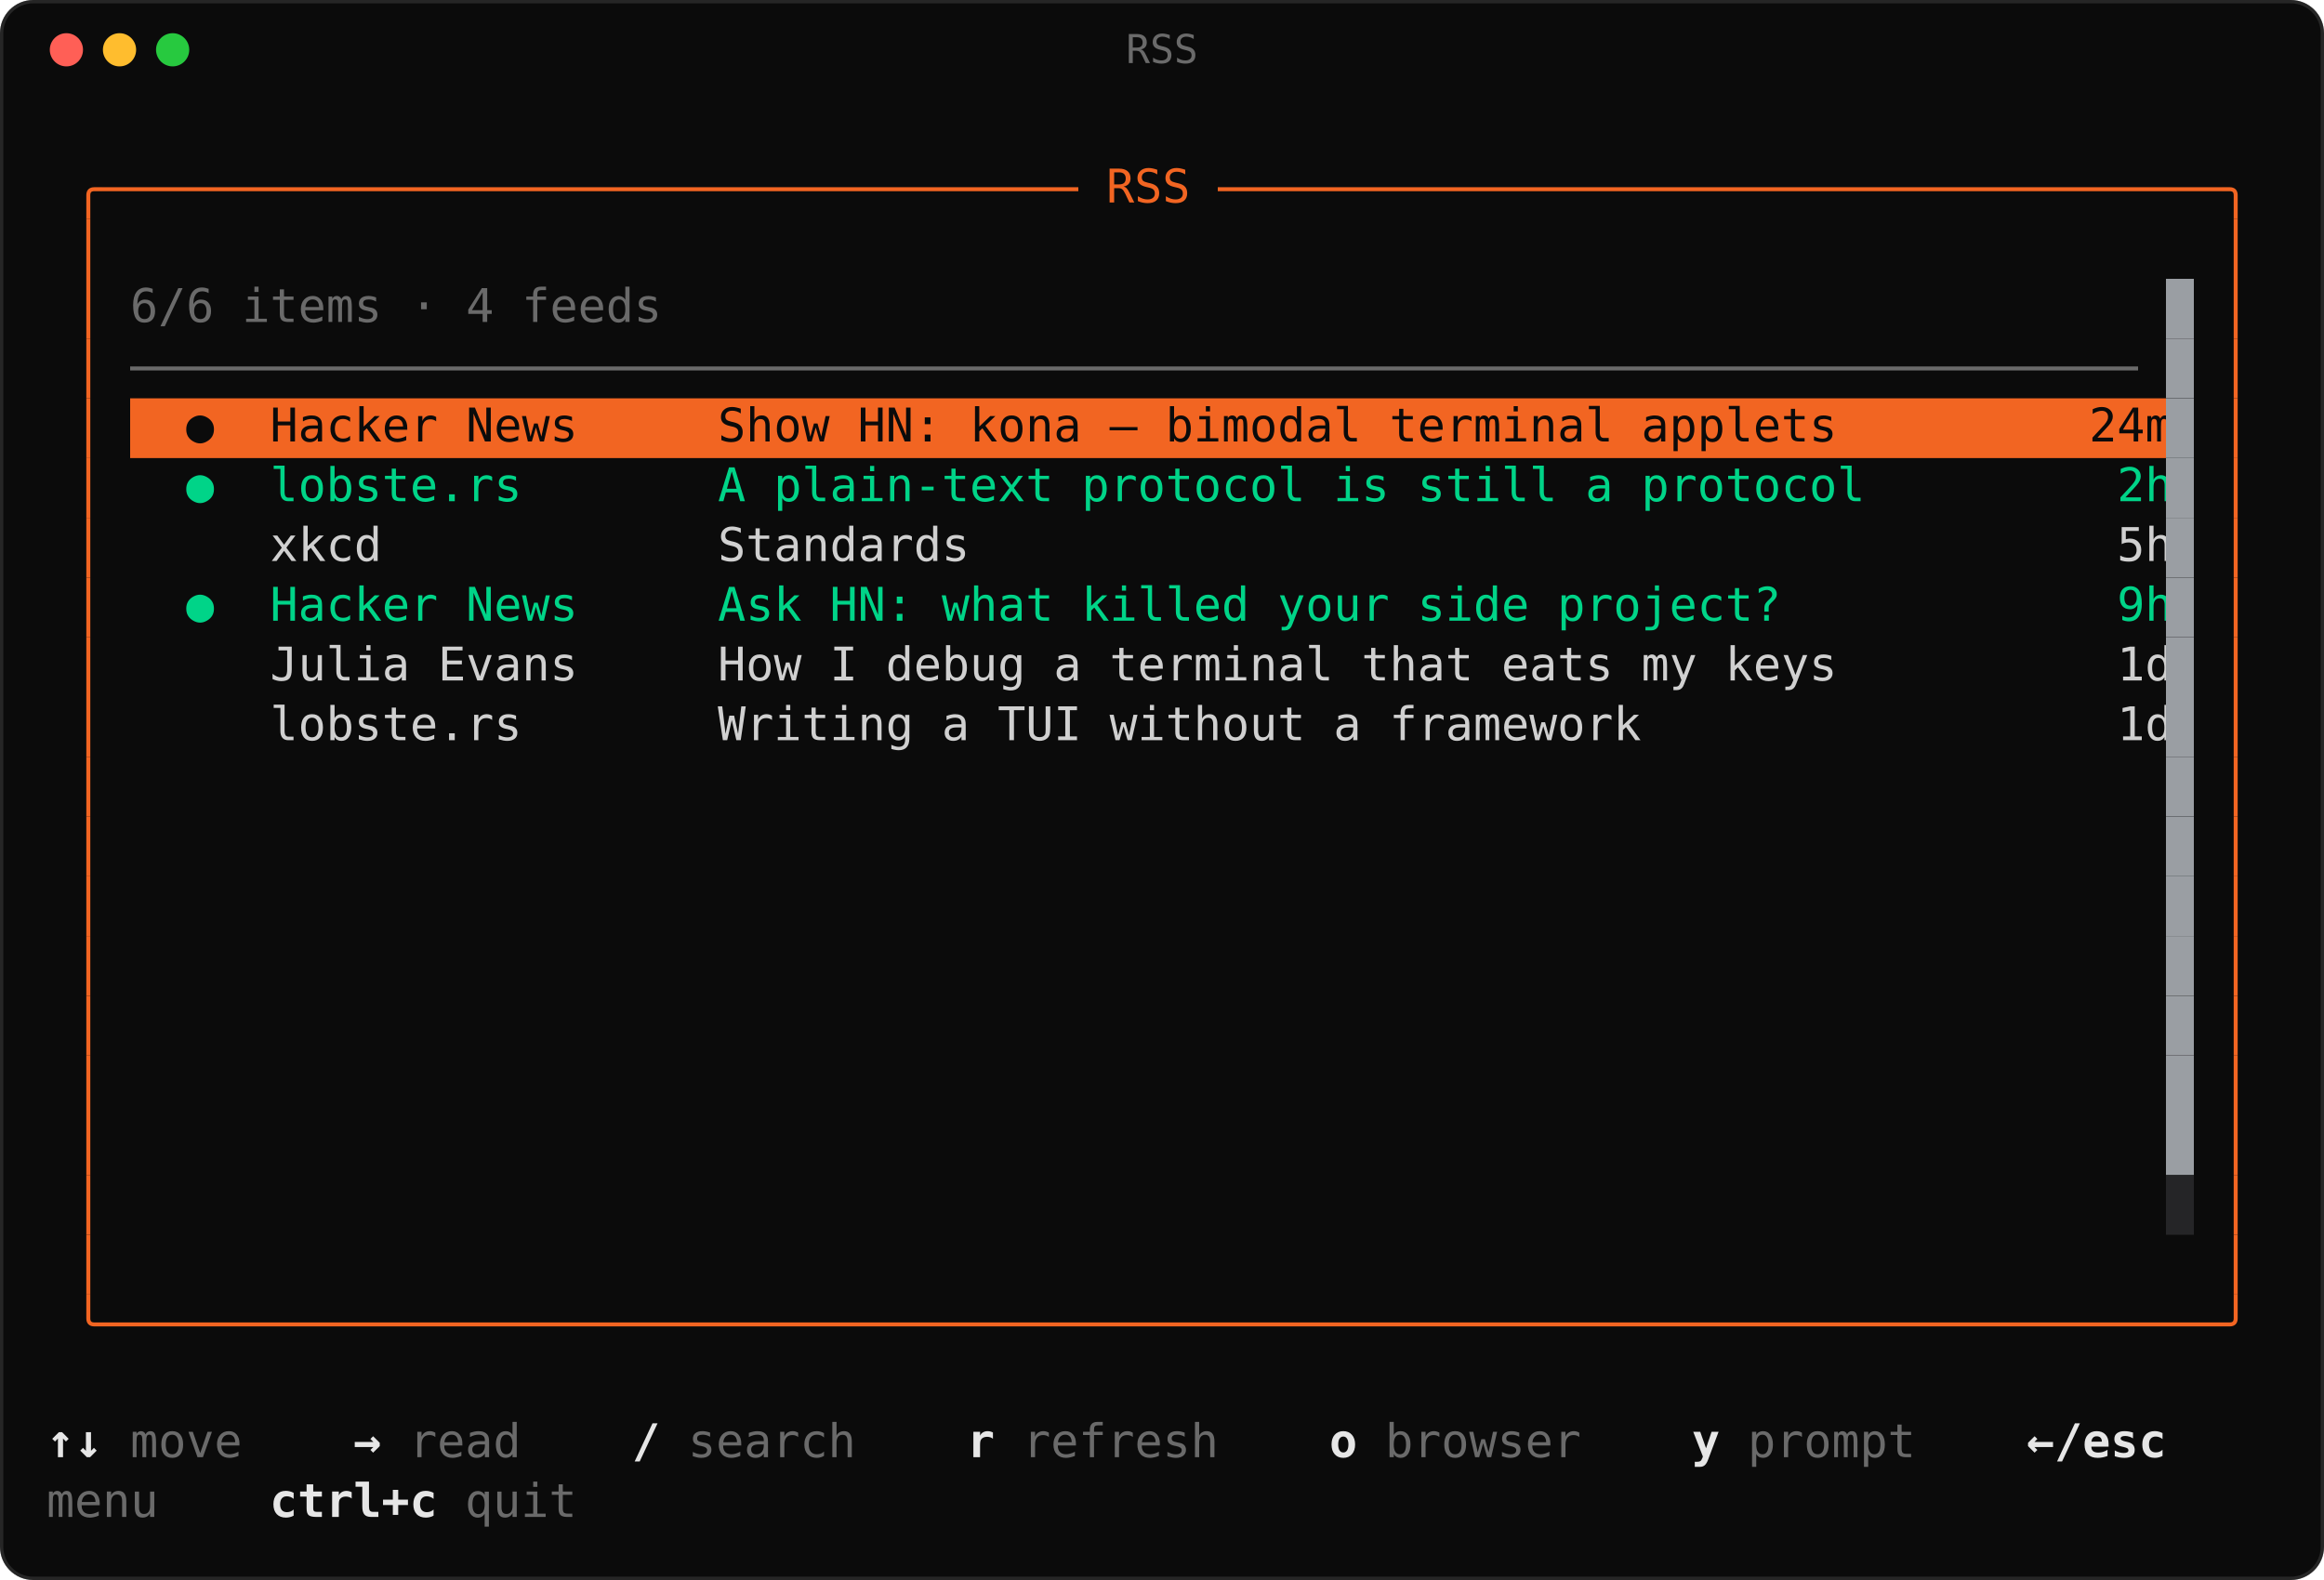
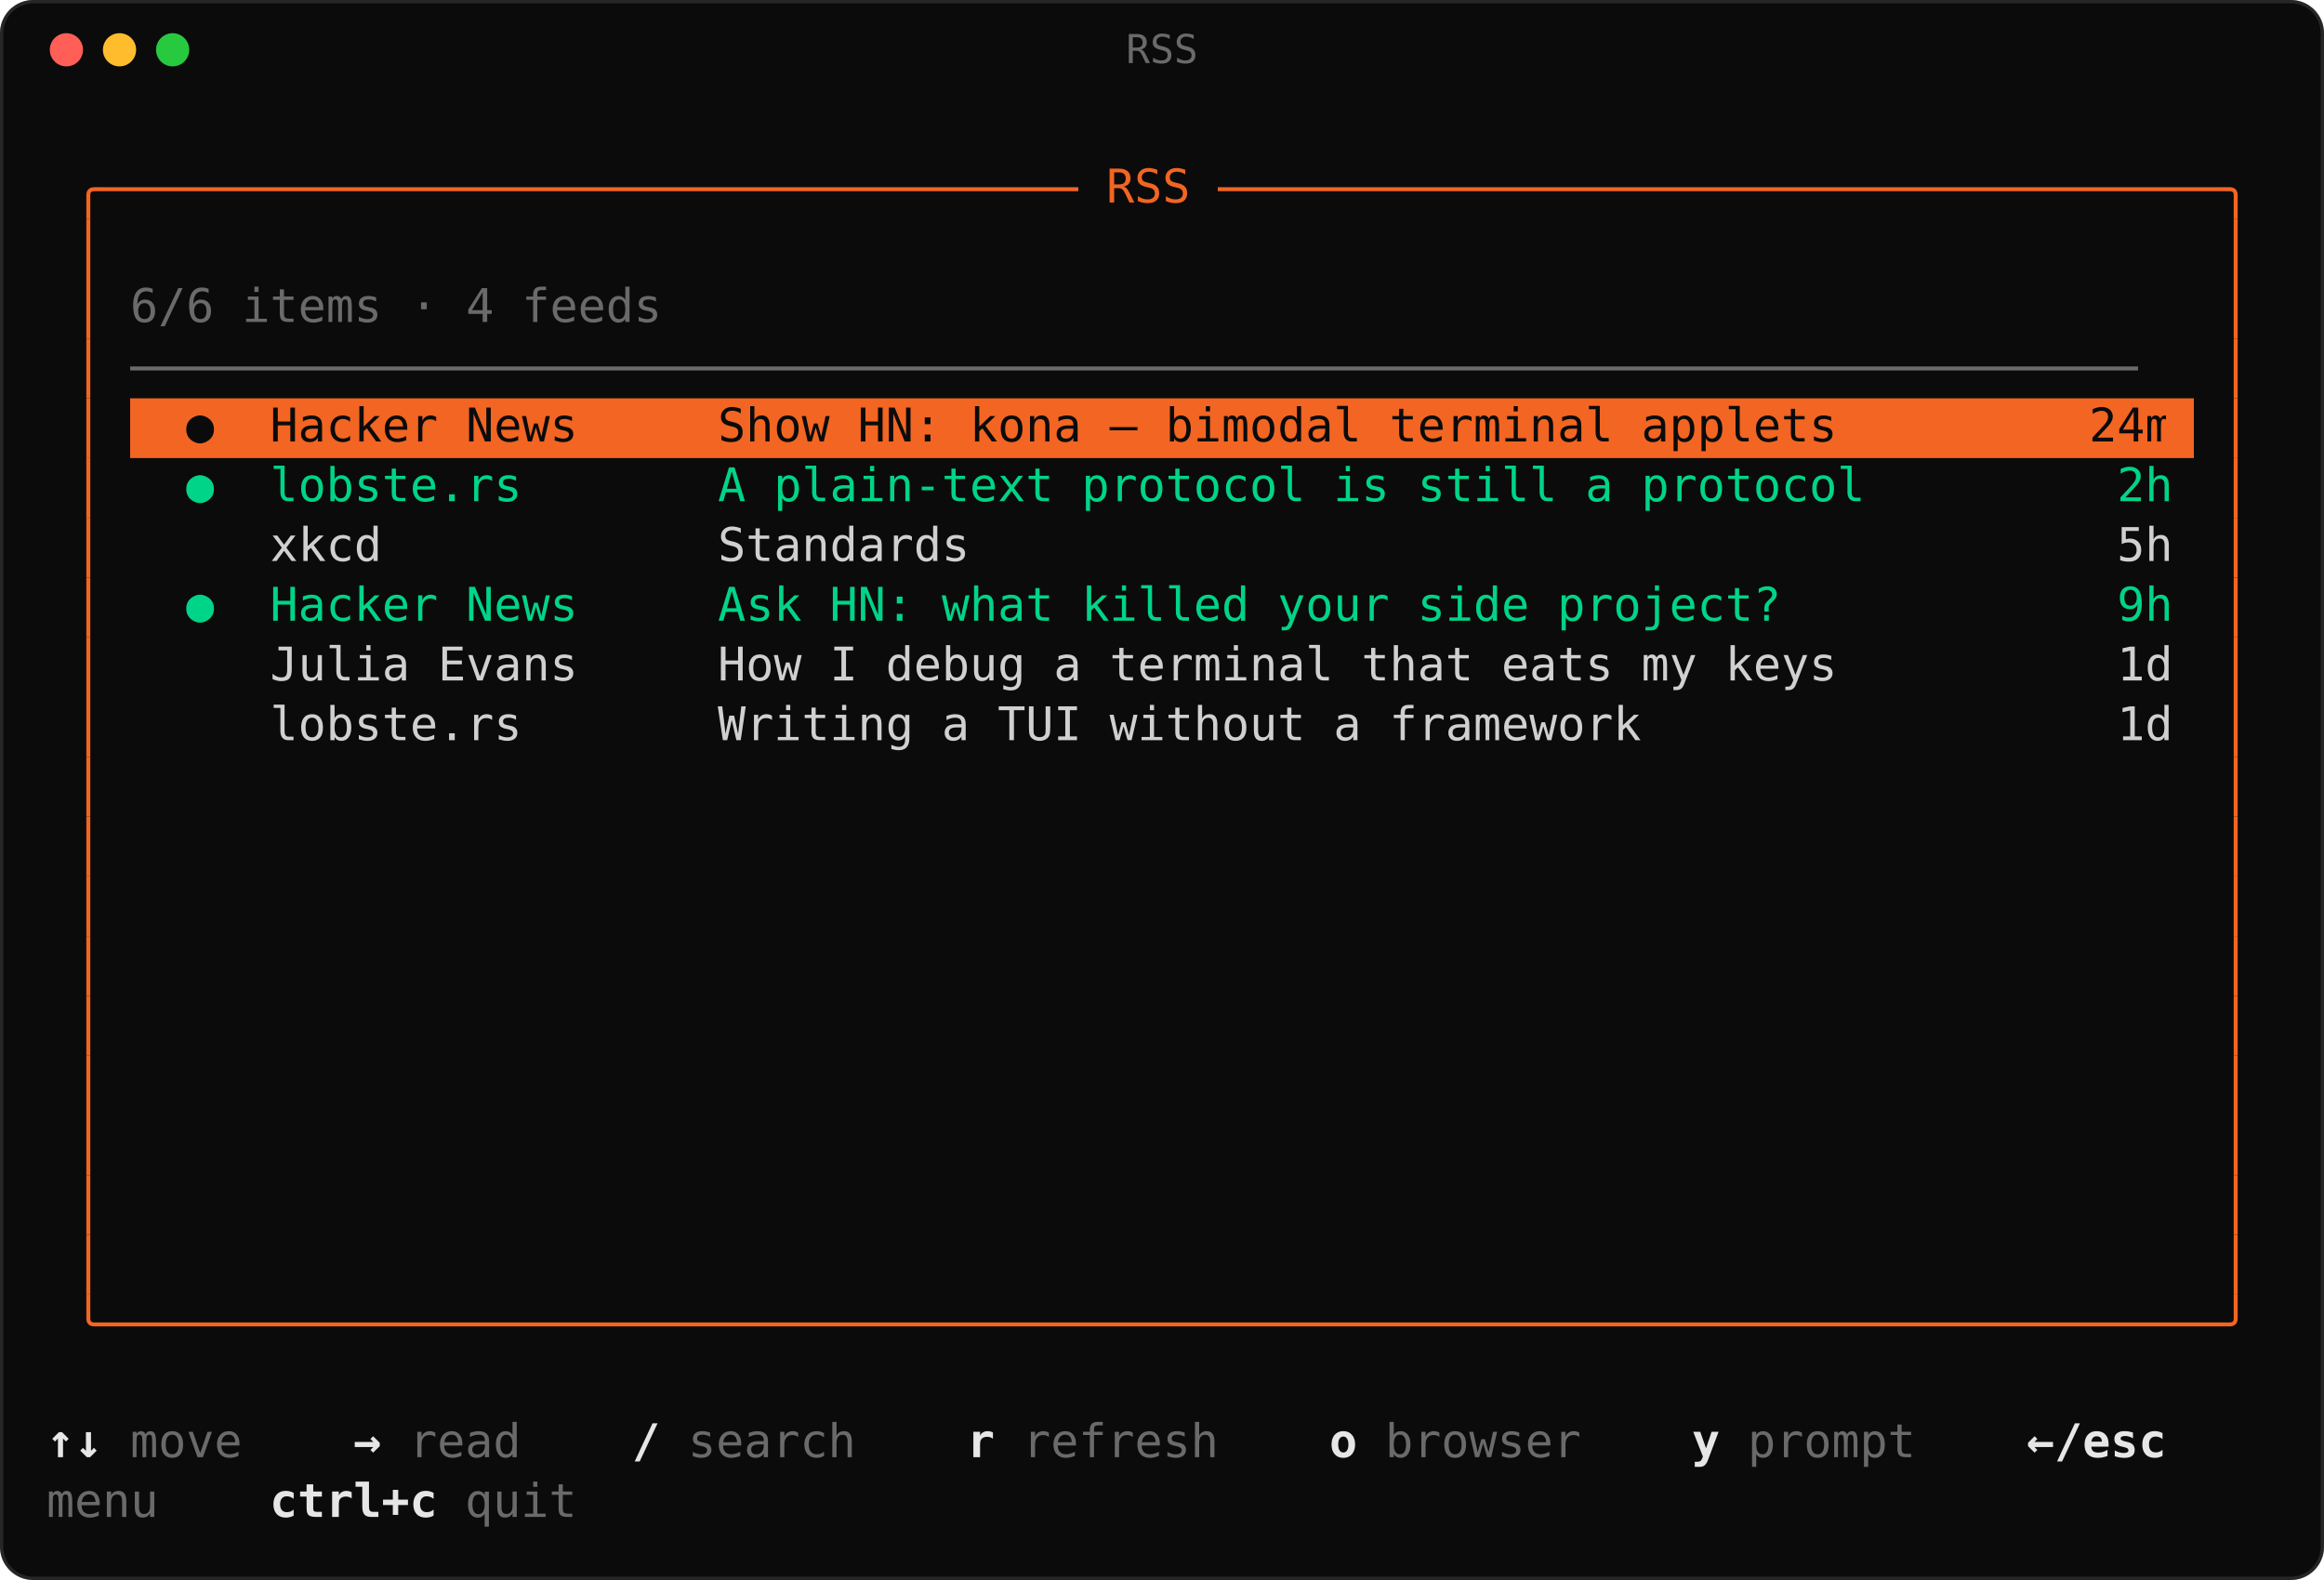
<svg xmlns="http://www.w3.org/2000/svg" width="700" height="476" viewBox="0 0 700 476" font-family="ui-monospace,'SF Mono',SFMono-Regular,Menlo,Consolas,'DejaVu Sans Mono','Liberation Mono',monospace" font-size="14">
  <rect width="700" height="476" rx="10" fill="#0b0b0b" />
  <rect x="0.5" y="0.5" width="699" height="475" rx="9.5" fill="none" stroke="#5a5a5a" stroke-opacity="0.35" />
  <circle cx="20" cy="15" r="5" fill="#ff5f56" />
  <circle cx="36" cy="15" r="5" fill="#ffbd2e" />
  <circle cx="52" cy="15" r="5" fill="#27c93f" />
  <text x="350" y="19" fill="#6a6a6a" font-size="12" text-anchor="middle">RSS</text>
  <path d="M30.8 57H28.4M26.6 66V58.8M28.4 57Q26.6 57 26.6 58.8" stroke="#f26522" stroke-width="1.2" fill="none" />
  <path d="M30.8 57H324.8" stroke="#f26522" stroke-width="1.2" fill="none" />
  <text x="324.8" y="61" fill="#f26522" textLength="42" lengthAdjust="spacingAndGlyphs" xml:space="preserve"> RSS </text>
  <path d="M366.8 57H669.2" stroke="#f26522" stroke-width="1.2" fill="none" />
  <path d="M669.2 57H671.6M673.4 66V58.8M671.6 57Q673.4 57 673.4 58.8" stroke="#f26522" stroke-width="1.2" fill="none" />
  <path d="M26.6 66V84" stroke="#f26522" stroke-width="1.2" fill="none" />
  <path d="M673.4 66V84" stroke="#f26522" stroke-width="1.2" fill="none" />
  <path d="M26.6 84V102" stroke="#f26522" stroke-width="1.2" fill="none" />
  <text x="39.2" y="97" fill="#6a6a6a" textLength="159.6" lengthAdjust="spacingAndGlyphs" xml:space="preserve">6/6 items · 4 feeds</text>
-   <rect x="652.4" y="84" width="8.4" height="18" fill="#252527" />
-   <rect x="652.4" y="84" width="8.4" height="18" fill="#9a9ea3" />
  <path d="M673.4 84V102" stroke="#f26522" stroke-width="1.2" fill="none" />
  <path d="M26.6 102V120" stroke="#f26522" stroke-width="1.2" fill="none" />
  <path d="M39.2 111H644" stroke="#6a6a6a" stroke-width="1.2" fill="none" />
-   <rect x="652.4" y="102" width="8.4" height="18" fill="#252527" />
-   <rect x="652.4" y="102" width="8.4" height="18" fill="#9a9ea3" />
  <path d="M673.4 102V120" stroke="#f26522" stroke-width="1.2" fill="none" />
  <path d="M26.6 120V138" stroke="#f26522" stroke-width="1.2" fill="none" />
  <rect x="39.2" y="120" width="613.2" height="18" fill="#f26522" />
  <text x="39.2" y="133" fill="#0b0b0b" textLength="613.2" lengthAdjust="spacingAndGlyphs" xml:space="preserve">  ●  Hacker News     Show HN: kona — bimodal terminal applets         24m</text>
-   <rect x="652.4" y="120" width="8.4" height="18" fill="#252527" />
-   <rect x="652.4" y="120" width="8.4" height="18" fill="#9a9ea3" />
+   <rect x="652.4" y="120" width="8.4" height="18" fill="#f26522" />
  <path d="M673.4 120V138" stroke="#f26522" stroke-width="1.2" fill="none" />
  <path d="M26.6 138V156" stroke="#f26522" stroke-width="1.2" fill="none" />
  <text x="39.2" y="151" fill="#00d488" textLength="613.2" lengthAdjust="spacingAndGlyphs" xml:space="preserve">  ●  lobste.rs       A plain-text protocol is still a protocol         2h</text>
-   <rect x="652.4" y="138" width="8.4" height="18" fill="#252527" />
-   <rect x="652.4" y="138" width="8.4" height="18" fill="#9a9ea3" />
  <path d="M673.4 138V156" stroke="#f26522" stroke-width="1.2" fill="none" />
  <path d="M26.6 156V174" stroke="#f26522" stroke-width="1.2" fill="none" />
  <text x="39.2" y="169" fill="#d0d0d0" textLength="613.2" lengthAdjust="spacingAndGlyphs" xml:space="preserve">     xkcd            Standards                                         5h</text>
-   <rect x="652.4" y="156" width="8.4" height="18" fill="#252527" />
-   <rect x="652.4" y="156" width="8.4" height="18" fill="#9a9ea3" />
  <path d="M673.4 156V174" stroke="#f26522" stroke-width="1.2" fill="none" />
  <path d="M26.6 174V192" stroke="#f26522" stroke-width="1.2" fill="none" />
  <text x="39.2" y="187" fill="#00d488" textLength="613.2" lengthAdjust="spacingAndGlyphs" xml:space="preserve">  ●  Hacker News     Ask HN: what killed your side project?            9h</text>
-   <rect x="652.4" y="174" width="8.4" height="18" fill="#252527" />
-   <rect x="652.4" y="174" width="8.4" height="18" fill="#9a9ea3" />
  <path d="M673.4 174V192" stroke="#f26522" stroke-width="1.2" fill="none" />
  <path d="M26.6 192V210" stroke="#f26522" stroke-width="1.2" fill="none" />
  <text x="39.2" y="205" fill="#d0d0d0" textLength="613.2" lengthAdjust="spacingAndGlyphs" xml:space="preserve">     Julia Evans     How I debug a terminal that eats my keys          1d</text>
-   <rect x="652.4" y="192" width="8.4" height="18" fill="#252527" />
-   <rect x="652.4" y="192" width="8.4" height="18" fill="#9a9ea3" />
  <path d="M673.4 192V210" stroke="#f26522" stroke-width="1.2" fill="none" />
  <path d="M26.6 210V228" stroke="#f26522" stroke-width="1.2" fill="none" />
  <text x="39.2" y="223" fill="#d0d0d0" textLength="613.2" lengthAdjust="spacingAndGlyphs" xml:space="preserve">     lobste.rs       Writing a TUI without a framework                 1d</text>
-   <rect x="652.4" y="210" width="8.4" height="18" fill="#252527" />
-   <rect x="652.4" y="210" width="8.4" height="18" fill="#9a9ea3" />
  <path d="M673.4 210V228" stroke="#f26522" stroke-width="1.2" fill="none" />
  <path d="M26.6 228V246" stroke="#f26522" stroke-width="1.2" fill="none" />
-   <rect x="652.4" y="228" width="8.4" height="18" fill="#252527" />
-   <rect x="652.4" y="228" width="8.4" height="18" fill="#9a9ea3" />
  <path d="M673.4 228V246" stroke="#f26522" stroke-width="1.2" fill="none" />
  <path d="M26.6 246V264" stroke="#f26522" stroke-width="1.2" fill="none" />
-   <rect x="652.4" y="246" width="8.4" height="18" fill="#252527" />
-   <rect x="652.4" y="246" width="8.4" height="18" fill="#9a9ea3" />
  <path d="M673.4 246V264" stroke="#f26522" stroke-width="1.2" fill="none" />
  <path d="M26.6 264V282" stroke="#f26522" stroke-width="1.2" fill="none" />
-   <rect x="652.4" y="264" width="8.4" height="18" fill="#252527" />
-   <rect x="652.4" y="264" width="8.4" height="18" fill="#9a9ea3" />
  <path d="M673.4 264V282" stroke="#f26522" stroke-width="1.2" fill="none" />
  <path d="M26.6 282V300" stroke="#f26522" stroke-width="1.2" fill="none" />
-   <rect x="652.4" y="282" width="8.4" height="18" fill="#252527" />
-   <rect x="652.4" y="282" width="8.4" height="18" fill="#9a9ea3" />
  <path d="M673.4 282V300" stroke="#f26522" stroke-width="1.2" fill="none" />
  <path d="M26.6 300V318" stroke="#f26522" stroke-width="1.2" fill="none" />
-   <rect x="652.4" y="300" width="8.4" height="18" fill="#252527" />
-   <rect x="652.4" y="300" width="8.4" height="18" fill="#9a9ea3" />
  <path d="M673.4 300V318" stroke="#f26522" stroke-width="1.2" fill="none" />
  <path d="M26.6 318V336" stroke="#f26522" stroke-width="1.2" fill="none" />
-   <rect x="652.4" y="318" width="8.4" height="18" fill="#252527" />
-   <rect x="652.4" y="318" width="8.4" height="18" fill="#9a9ea3" />
  <path d="M673.4 318V336" stroke="#f26522" stroke-width="1.2" fill="none" />
  <path d="M26.6 336V354" stroke="#f26522" stroke-width="1.2" fill="none" />
-   <rect x="652.4" y="336" width="8.4" height="18" fill="#252527" />
-   <rect x="652.4" y="336" width="8.4" height="18" fill="#9a9ea3" />
  <path d="M673.4 336V354" stroke="#f26522" stroke-width="1.2" fill="none" />
  <path d="M26.6 354V372" stroke="#f26522" stroke-width="1.2" fill="none" />
-   <rect x="652.4" y="354" width="8.4" height="18" fill="#252527" />
  <path d="M673.4 354V372" stroke="#f26522" stroke-width="1.2" fill="none" />
  <path d="M26.6 372V390" stroke="#f26522" stroke-width="1.2" fill="none" />
  <path d="M673.4 372V390" stroke="#f26522" stroke-width="1.2" fill="none" />
  <path d="M30.8 399H28.4M26.6 390V397.2M28.4 399Q26.6 399 26.6 397.2" stroke="#f26522" stroke-width="1.2" fill="none" />
  <path d="M30.8 399H669.2" stroke="#f26522" stroke-width="1.2" fill="none" />
  <path d="M669.2 399H671.6M673.4 390V397.2M671.6 399Q673.4 399 673.4 397.2" stroke="#f26522" stroke-width="1.2" fill="none" />
  <text x="14" y="439" fill="#e6e6e6" textLength="16.8" lengthAdjust="spacingAndGlyphs" xml:space="preserve" font-weight="bold">↑↓</text>
  <text x="30.8" y="439" fill="#6a6a6a" textLength="75.6" lengthAdjust="spacingAndGlyphs" xml:space="preserve"> move    </text>
  <text x="106.4" y="439" fill="#e6e6e6" textLength="8.4" lengthAdjust="spacingAndGlyphs" xml:space="preserve" font-weight="bold">→</text>
  <text x="114.8" y="439" fill="#6a6a6a" textLength="75.6" lengthAdjust="spacingAndGlyphs" xml:space="preserve"> read    </text>
  <text x="190.4" y="439" fill="#e6e6e6" textLength="8.4" lengthAdjust="spacingAndGlyphs" xml:space="preserve" font-weight="bold">/</text>
  <text x="198.8" y="439" fill="#6a6a6a" textLength="92.4" lengthAdjust="spacingAndGlyphs" xml:space="preserve"> search    </text>
  <text x="291.2" y="439" fill="#e6e6e6" textLength="8.4" lengthAdjust="spacingAndGlyphs" xml:space="preserve" font-weight="bold">r</text>
  <text x="299.6" y="439" fill="#6a6a6a" textLength="100.8" lengthAdjust="spacingAndGlyphs" xml:space="preserve"> refresh    </text>
  <text x="400.4" y="439" fill="#e6e6e6" textLength="8.4" lengthAdjust="spacingAndGlyphs" xml:space="preserve" font-weight="bold">o</text>
  <text x="408.8" y="439" fill="#6a6a6a" textLength="100.8" lengthAdjust="spacingAndGlyphs" xml:space="preserve"> browser    </text>
  <text x="509.6" y="439" fill="#e6e6e6" textLength="8.4" lengthAdjust="spacingAndGlyphs" xml:space="preserve" font-weight="bold">y</text>
  <text x="518" y="439" fill="#6a6a6a" textLength="92.4" lengthAdjust="spacingAndGlyphs" xml:space="preserve"> prompt    </text>
  <text x="610.4" y="439" fill="#e6e6e6" textLength="42" lengthAdjust="spacingAndGlyphs" xml:space="preserve" font-weight="bold">←/esc</text>
  <text x="14" y="457" fill="#6a6a6a" textLength="67.2" lengthAdjust="spacingAndGlyphs" xml:space="preserve">menu    </text>
  <text x="81.2" y="457" fill="#e6e6e6" textLength="50.4" lengthAdjust="spacingAndGlyphs" xml:space="preserve" font-weight="bold">ctrl+c</text>
  <text x="131.6" y="457" fill="#6a6a6a" textLength="42" lengthAdjust="spacingAndGlyphs" xml:space="preserve"> quit</text>
</svg>
